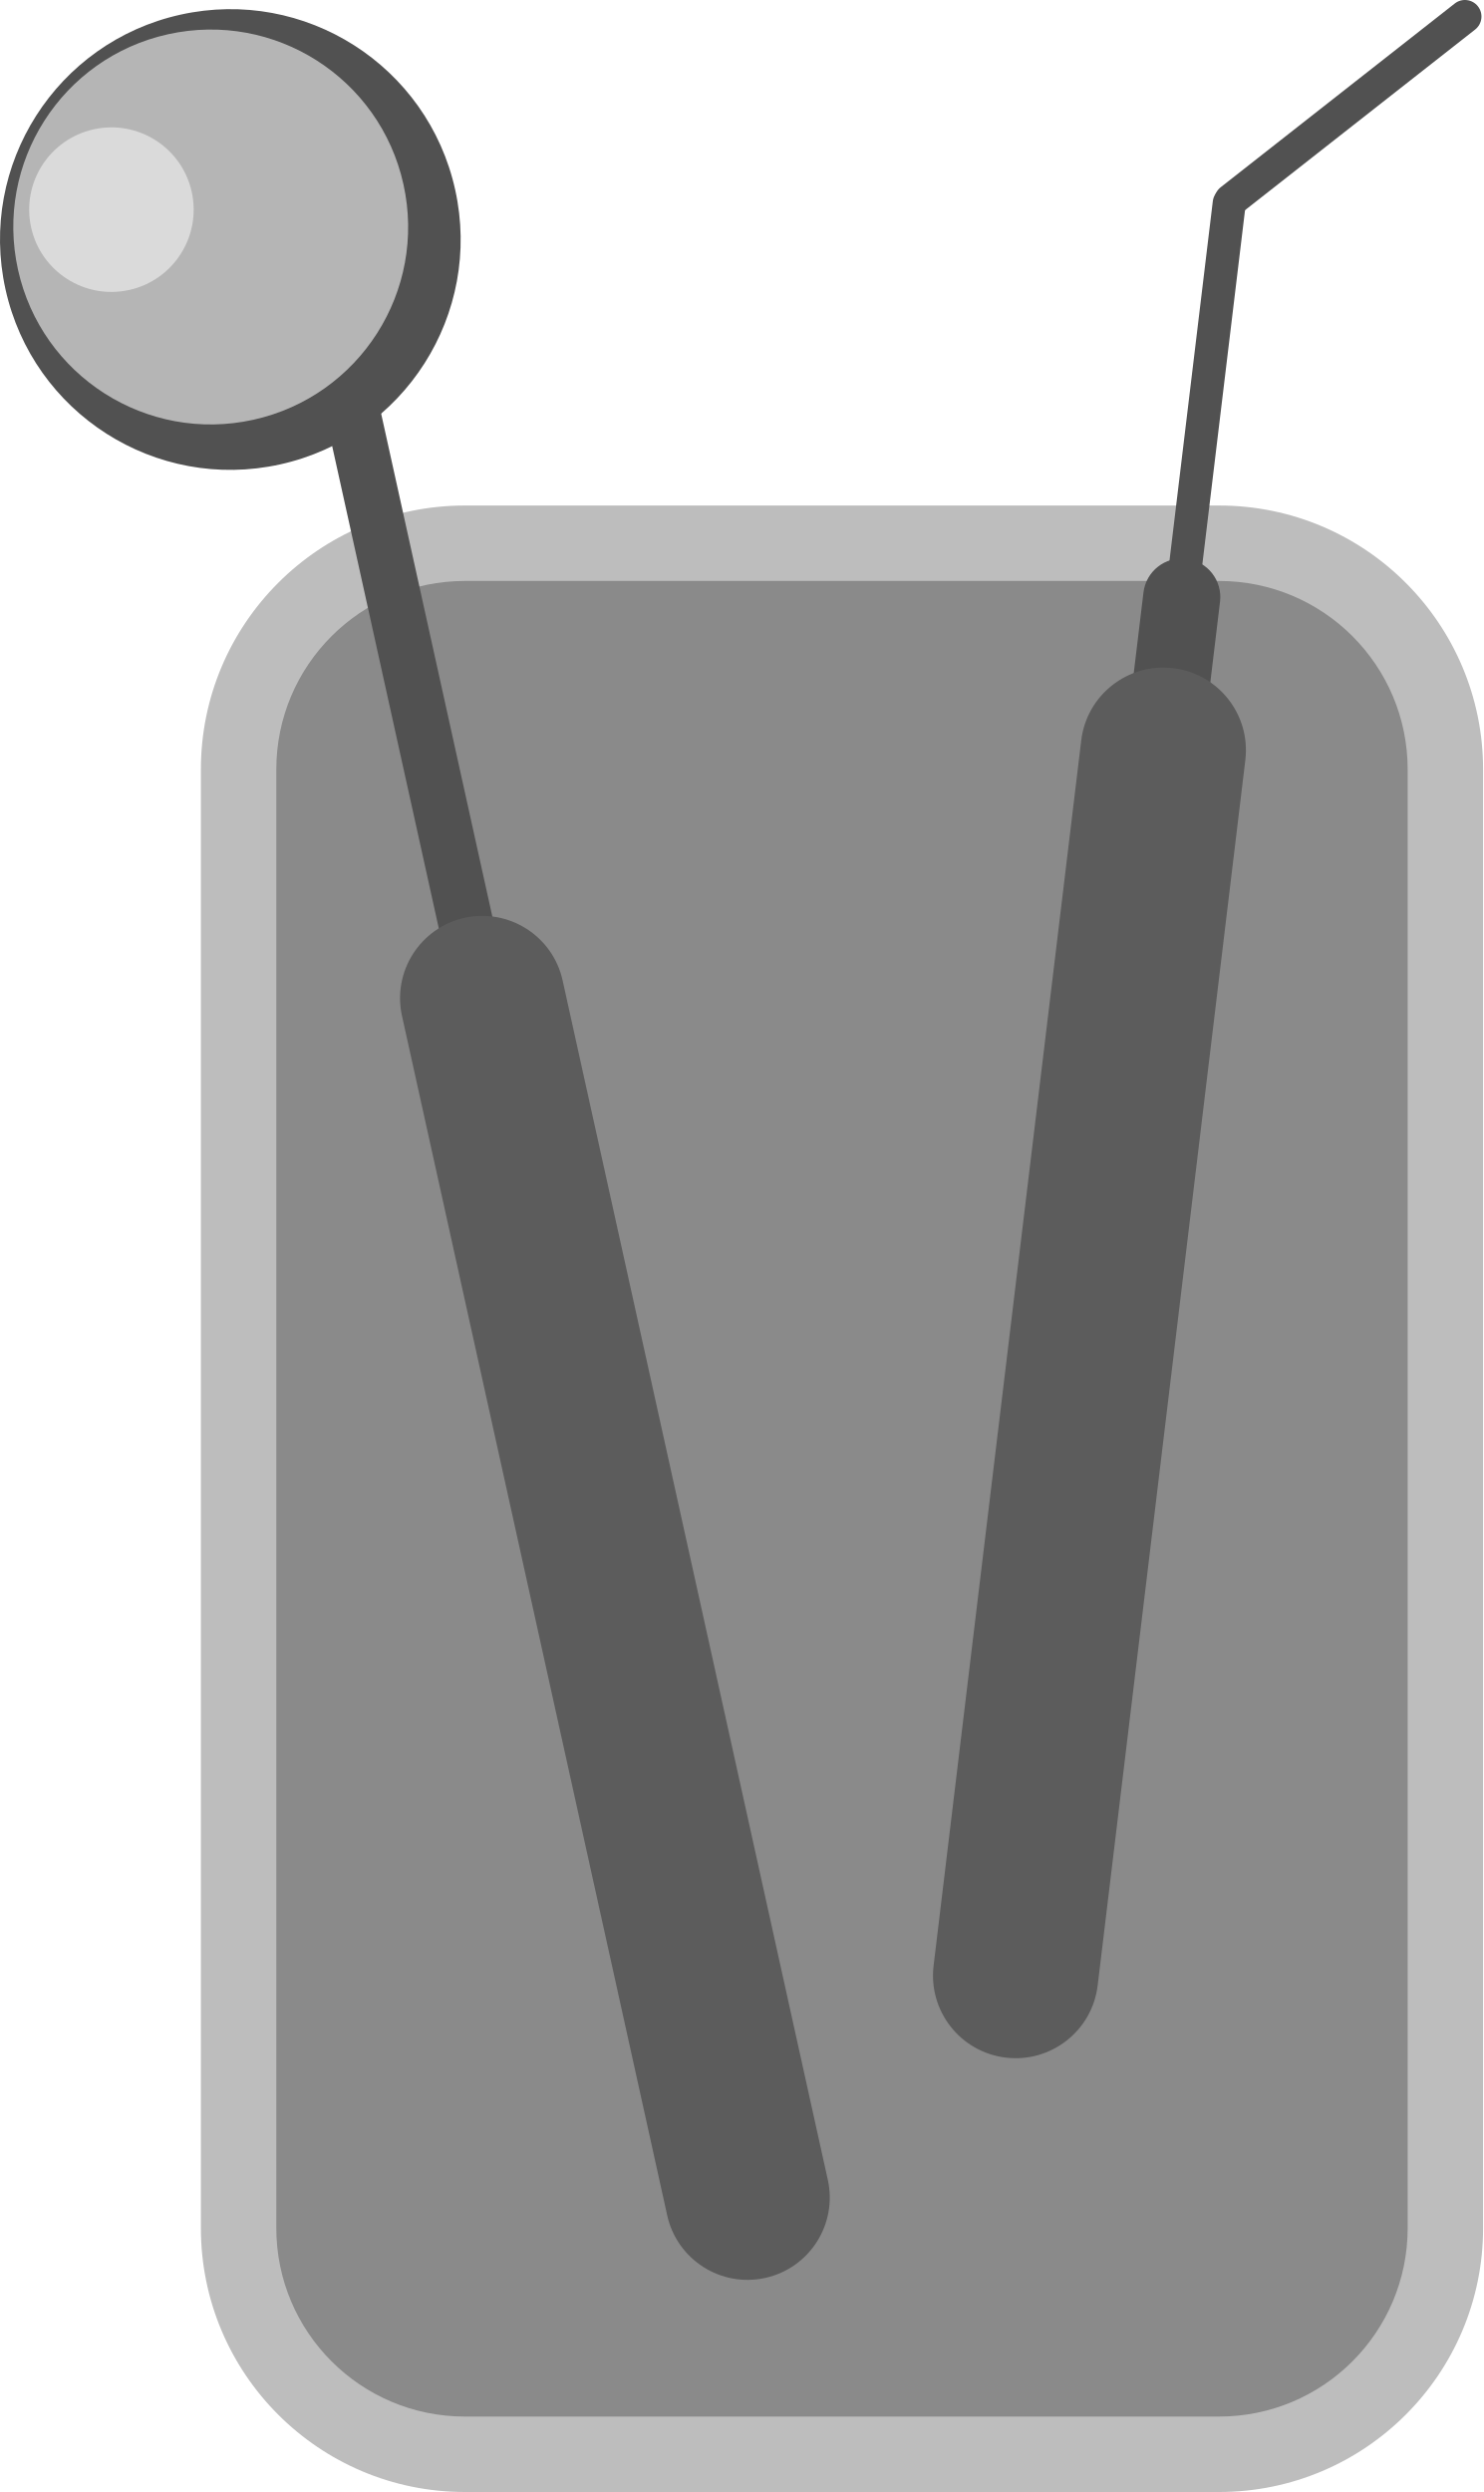
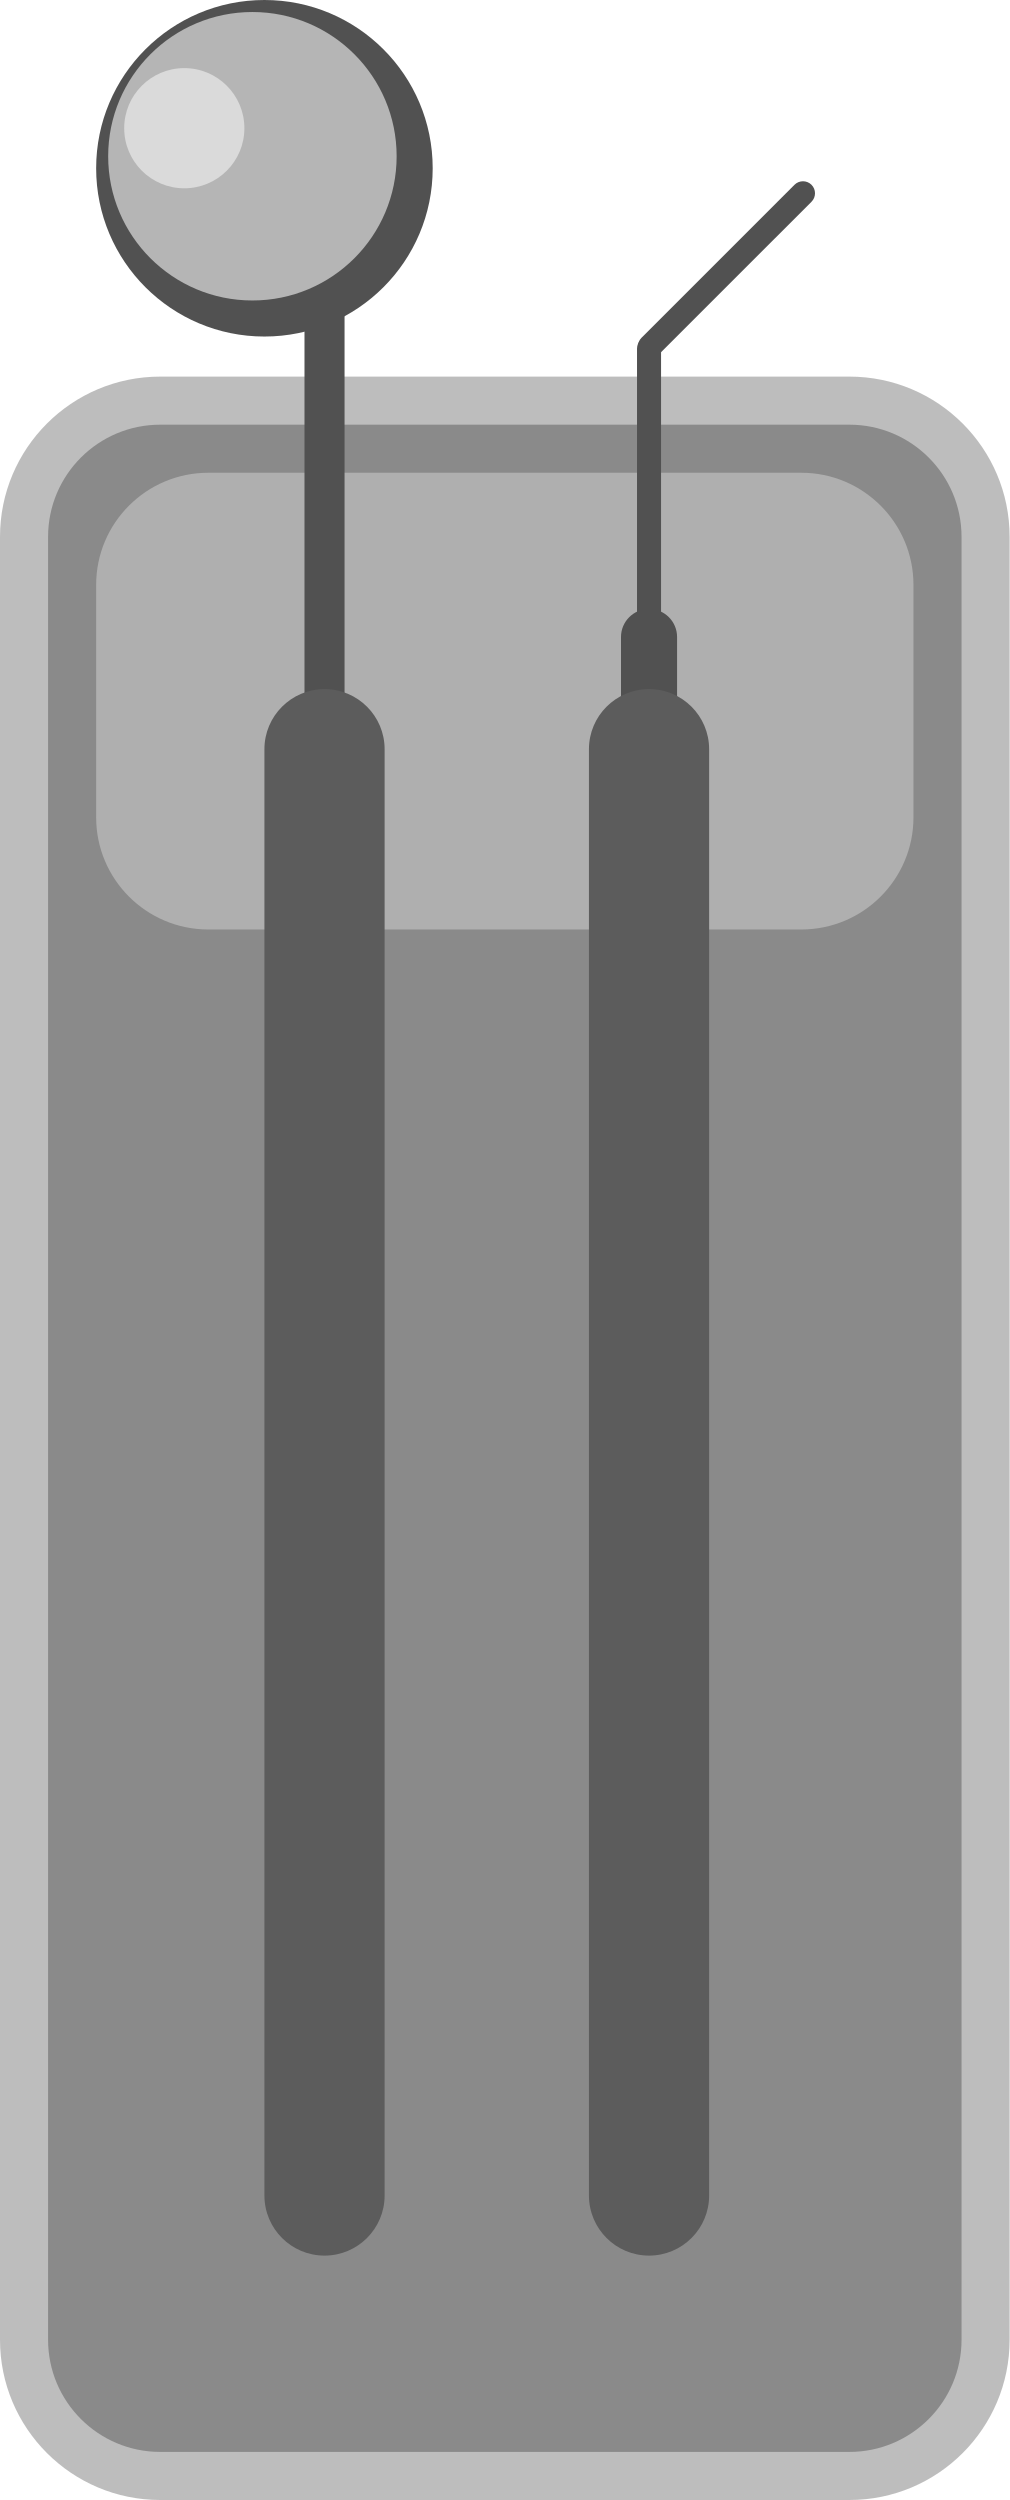
- <svg xmlns="http://www.w3.org/2000/svg" width="125" height="210" viewBox="0 0 125 210" fill="none">
-   <path d="M16.931 64.849C16.931 52.561 26.893 42.6 39.181 42.6H102.751C115.039 42.6 125 52.561 125 64.849V187.751C125 200.039 115.039 210 102.751 210H39.181C26.893 210 16.931 200.039 16.931 187.751V64.849Z" fill="#BDBDBD" />
-   <path d="M23.288 64.849C23.288 56.072 30.404 48.957 39.181 48.957H102.751C111.528 48.957 118.643 56.072 118.643 64.849V187.751C118.643 196.528 111.528 203.643 102.751 203.643H39.181C30.404 203.643 23.288 196.528 23.288 187.751V64.849Z" fill="#8A8A8A" />
-   <path d="M96.375 49.925C96.589 48.143 98.208 46.873 99.99 47.087C101.772 47.302 103.043 48.921 102.828 50.703L91.939 141.054C91.724 142.836 90.105 144.106 88.323 143.892C86.541 143.677 85.27 142.058 85.485 140.276L96.375 49.925Z" fill="#515151" />
-   <path d="M102.219 16.957C102.311 16.194 103.005 15.649 103.768 15.741C104.532 15.833 105.077 16.527 104.985 17.291L88.261 156.044C88.169 156.807 87.475 157.352 86.712 157.26C85.948 157.168 85.403 156.474 85.495 155.71L102.219 16.957Z" fill="#515151" />
-   <path d="M122.609 0.297C123.214 -0.178 124.089 -0.072 124.564 0.533C125.039 1.138 124.934 2.014 124.329 2.489L104.605 17.969C104 18.444 103.125 18.338 102.65 17.733C102.175 17.128 102.28 16.252 102.885 15.777L122.609 0.297Z" fill="#515151" />
-   <path d="M91.131 62.388C91.591 58.569 95.06 55.846 98.879 56.307C102.698 56.767 105.421 60.236 104.96 64.055L92.515 167.313C92.055 171.131 88.586 173.854 84.767 173.394C80.948 172.934 78.225 169.465 78.686 165.646L91.131 62.388Z" fill="#5C5C5C" />
-   <path d="M27.019 33.175C26.744 31.928 27.53 30.695 28.776 30.419C30.023 30.144 31.256 30.931 31.532 32.177L58.972 156.265C59.248 157.511 58.461 158.744 57.215 159.02C55.969 159.295 54.735 158.508 54.46 157.262L27.019 33.175Z" fill="#515151" />
-   <path d="M33.882 85.612C33.056 81.874 35.416 78.174 39.154 77.347C42.892 76.521 46.593 78.881 47.419 82.619L69.771 183.694C70.597 187.432 68.237 191.133 64.499 191.959C60.761 192.786 57.061 190.426 56.234 186.688L33.882 85.612Z" fill="#5C5C5C" />
-   <path d="M38.365 15.993C40.68 26.46 34.071 36.821 23.605 39.136C13.138 41.45 2.777 34.842 0.462 24.375C-1.853 13.908 4.756 3.547 15.223 1.233C25.689 -1.082 36.051 5.527 38.365 15.993Z" fill="#515151" />
-   <path d="M34.005 15.538C35.989 24.509 30.324 33.39 21.353 35.374C12.381 37.358 3.5 31.694 1.516 22.722C-0.468 13.751 5.197 4.87 14.168 2.886C23.14 0.902 32.021 6.566 34.005 15.538Z" fill="#B5B5B5" />
-   <path d="M16.16 16.171C16.986 19.909 14.626 23.609 10.888 24.436C7.15 25.263 3.449 22.902 2.623 19.164C1.796 15.426 4.156 11.726 7.894 10.899C11.633 10.072 15.333 12.433 16.16 16.171Z" fill="#DADADA" />
+ <svg xmlns="http://www.w3.org/2000/svg" width="252" height="624" viewBox="0 0 252 624" fill="none">
+   <path d="M0 134C0 111.909 17.909 94 40 94H212C234.091 94 252 111.909 252 134V584C252 606.091 234.091 624 212 624H40C17.909 624 0 606.091 0 584V134Z" fill="#BDBDBD" />
+   <path d="M12 134C12 118.536 24.536 106 40 106H212C227.464 106 240 118.536 240 134V584C240 599.464 227.464 612 212 612H40C24.536 612 12 599.464 12 584V134Z" fill="#8A8A8A" />
+   <path d="M24 146C24 130.536 36.536 118 52 118H200C215.464 118 228 130.536 228 146V204C228 219.464 215.464 232 200 232H52C36.536 232 24 219.464 24 204V146Z" fill="#AFAFAF" />
+   <path d="M155 159C155 155.134 158.134 152 162 152C165.866 152 169 155.134 169 159V452C169 455.866 165.866 459 162 459C158.134 459 155 455.866 155 452V159Z" fill="#515151" />
+   <path d="M159 87C159 85.343 160.343 84 162 84C163.657 84 165 85.343 165 87V388C165 389.657 163.657 391 162 391C160.343 391 159 389.657 159 388V87Z" fill="#515151" />
+   <path d="M198.305 46.121C199.477 44.95 201.376 44.95 202.548 46.121C203.719 47.293 203.719 49.192 202.548 50.364L164.364 88.548C163.192 89.719 161.293 89.719 160.121 88.548C158.95 87.376 158.95 85.477 160.121 84.305L198.305 46.121Z" fill="#515151" />
+   <path d="M147 187C147 178.716 153.716 172 162 172C170.284 172 177 178.716 177 187V548C177 556.284 170.284 563 162 563C153.716 563 147 556.284 147 548V187Z" fill="#5C5C5C" />
+   <path d="M76 73C76 70.239 78.239 68 81 68C83.761 68 86 70.239 86 73V454C86 456.761 83.761 459 81 459C78.239 459 76 456.761 76 454V73Z" fill="#515151" />
+   <path d="M66 187C66 178.716 72.716 172 81 172C89.284 172 96 178.716 96 187V548C96 556.284 89.284 563 81 563C72.716 563 66 556.284 66 548V187Z" fill="#5C5C5C" />
+   <path d="M108 42C108 65.196 89.196 84 66 84C42.804 84 24 65.196 24 42C24 18.804 42.804 0 66 0C89.196 0 108 18.804 108 42Z" fill="#515151" />
+   <path d="M99 39C99 58.882 82.882 75 63 75C43.118 75 27 58.882 27 39C27 19.118 43.118 3 63 3C82.882 3 99 19.118 99 39Z" fill="#B5B5B5" />
+   <path d="M61 32C61 40.284 54.284 47 46 47C37.716 47 31 40.284 31 32C31 23.716 37.716 17 46 17C54.284 17 61 23.716 61 32Z" fill="#DADADA" />
</svg>
